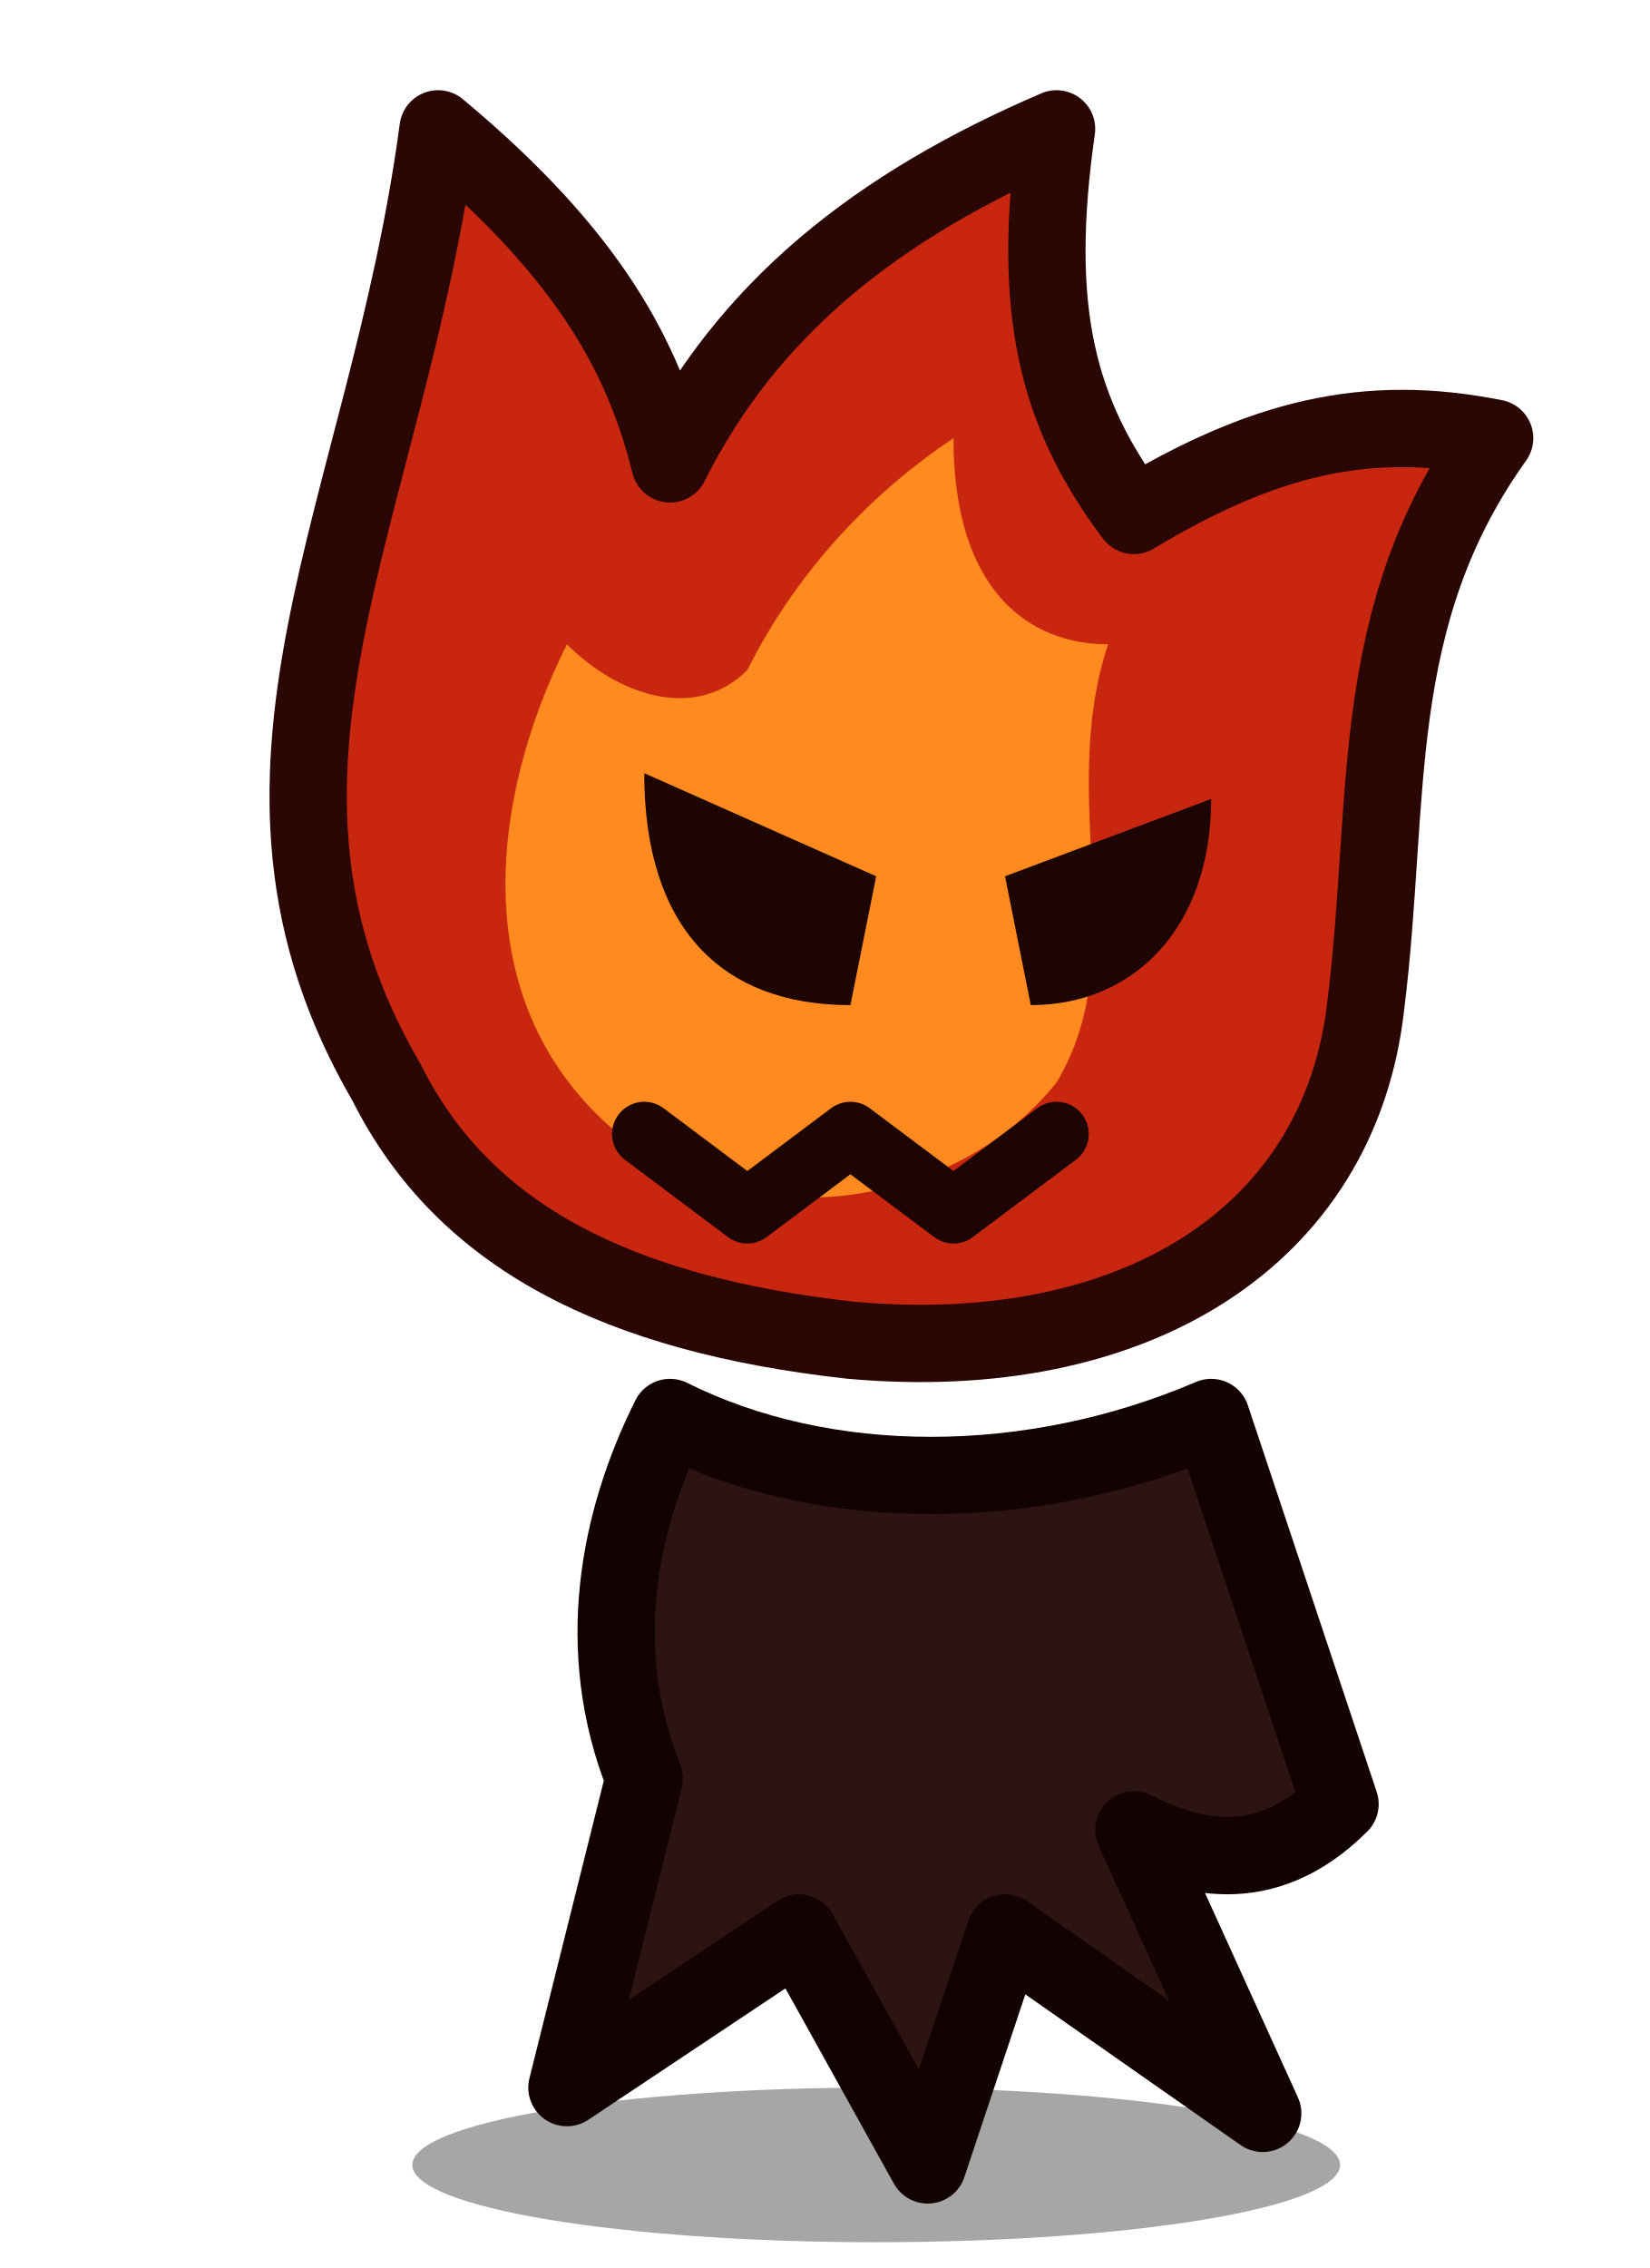
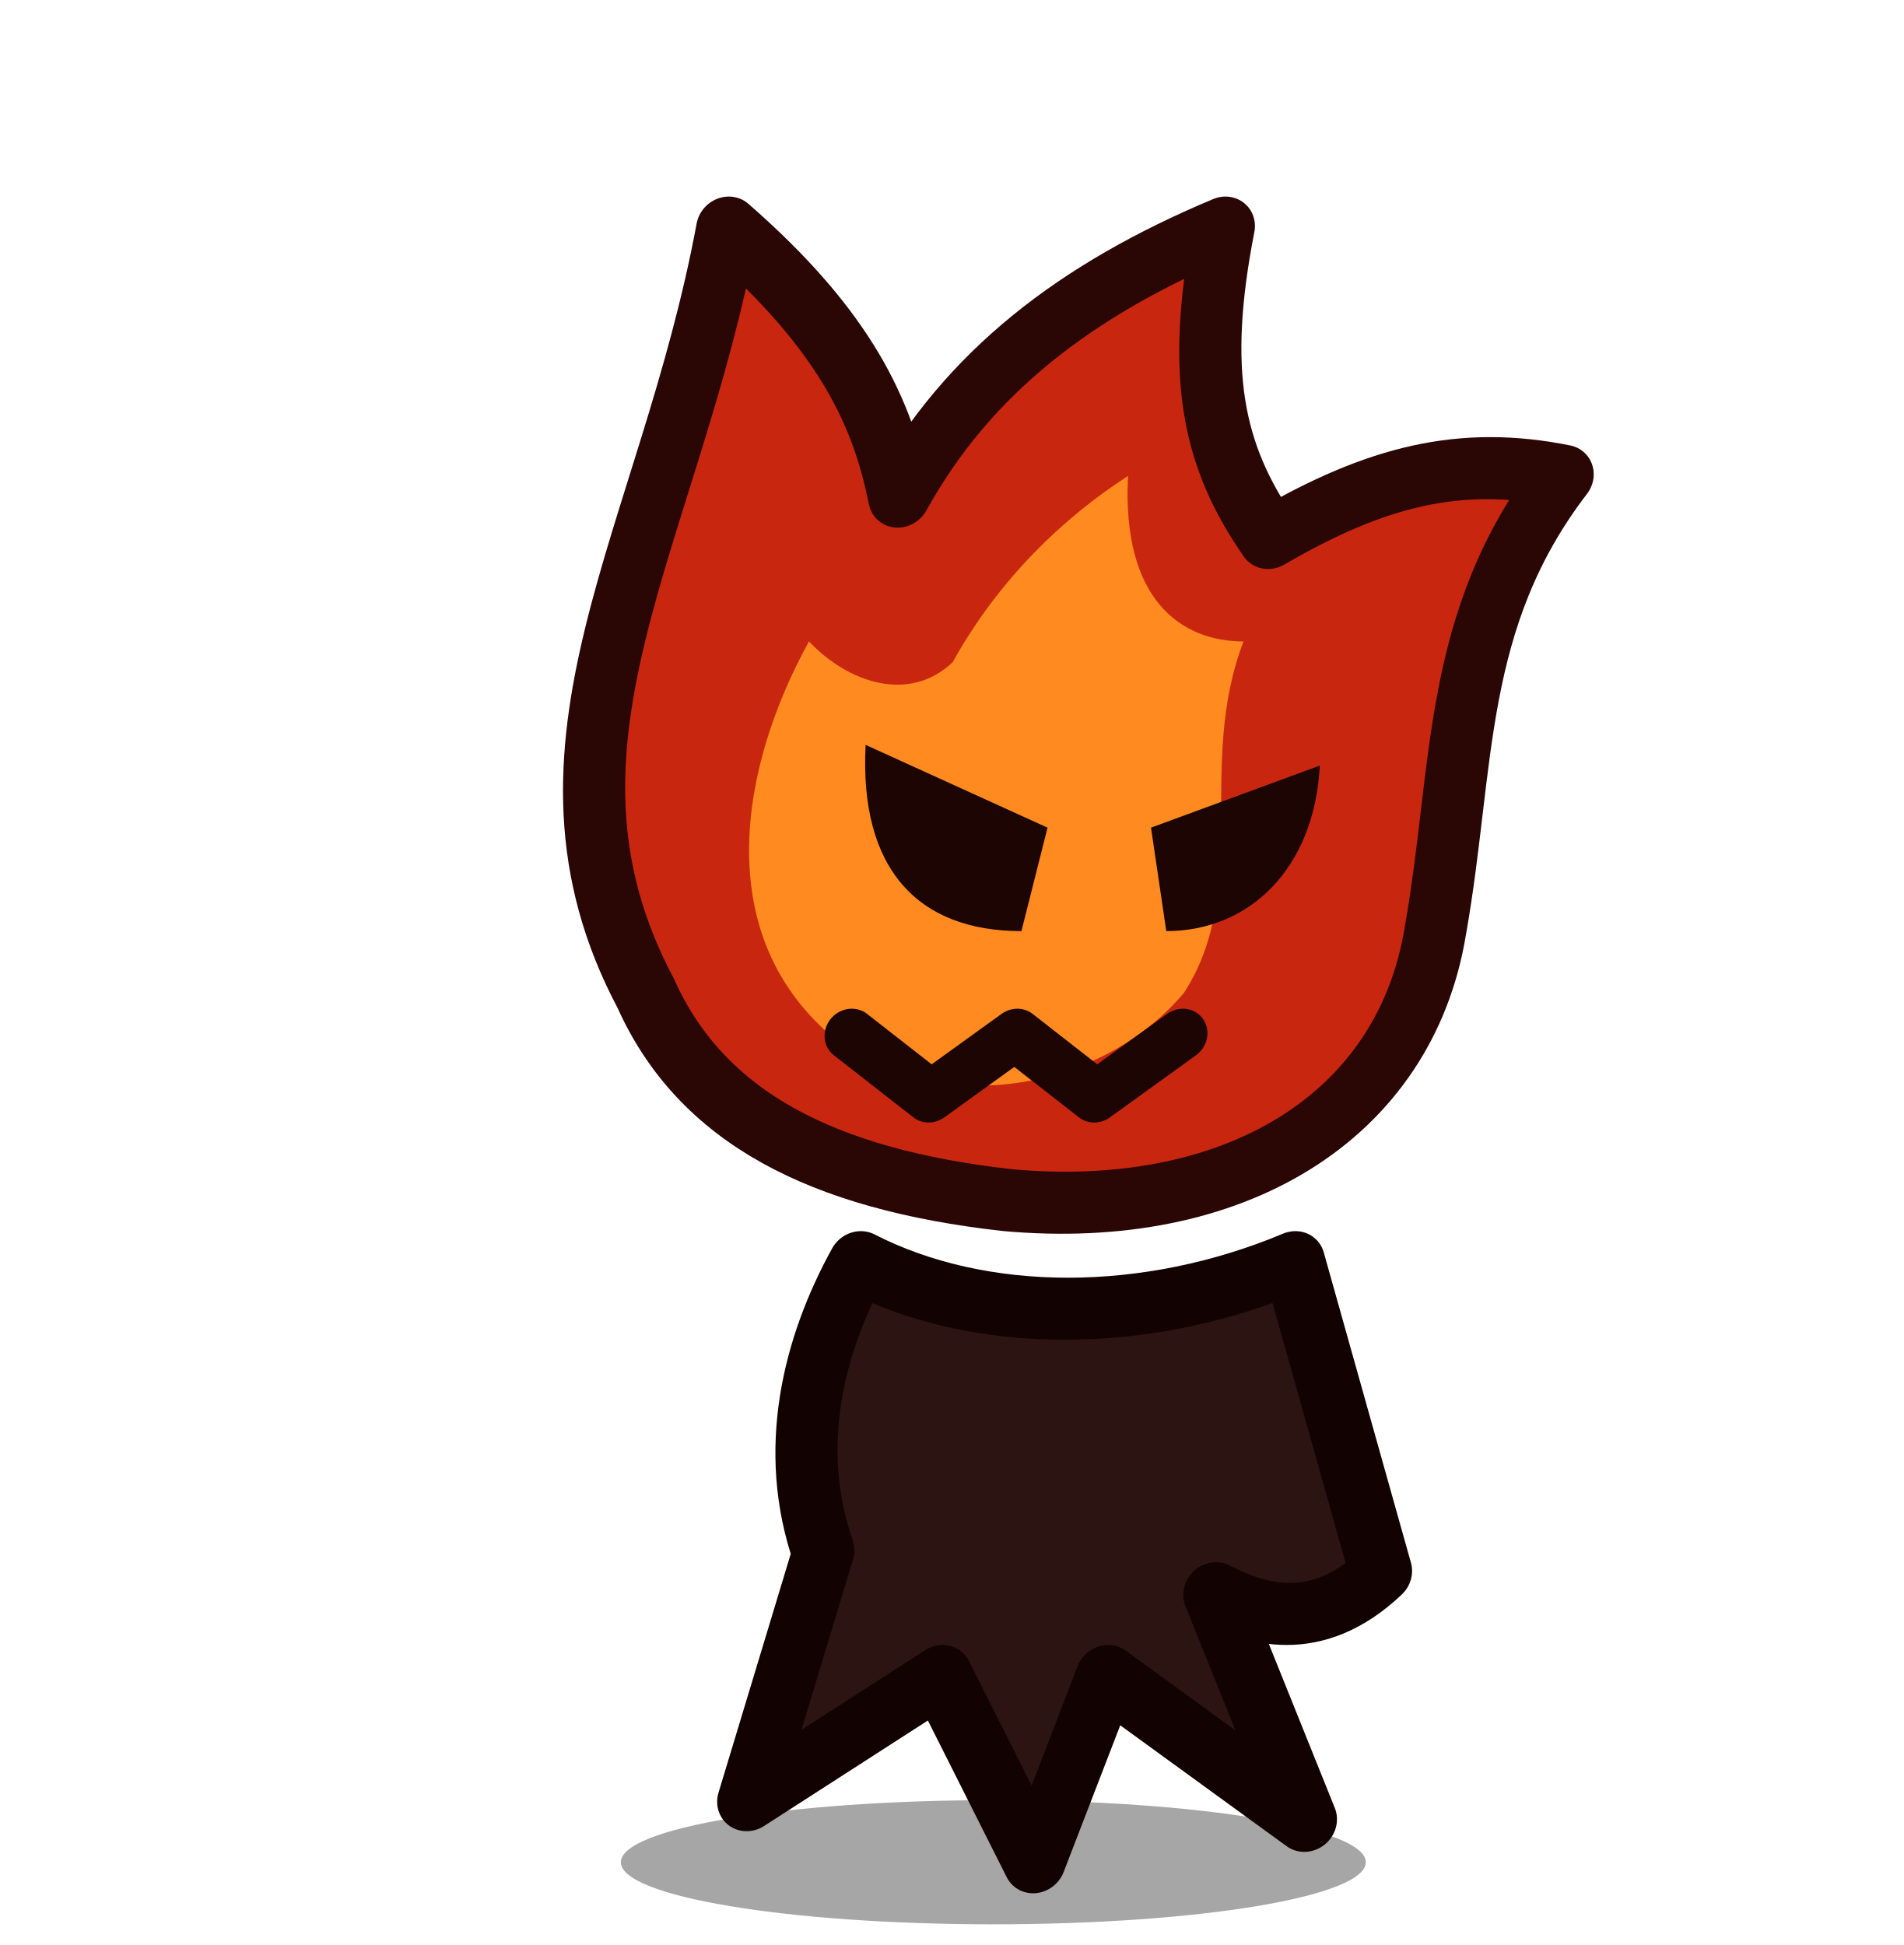
- <svg xmlns="http://www.w3.org/2000/svg" width="64" height="88" viewBox="0 0 64 88">
+ <svg xmlns="http://www.w3.org/2000/svg" width="92" height="94" viewBox="-14 -6 92 94">
  <ellipse cx="34" cy="84" rx="18" ry="3" fill="#000" opacity=".35" />
-   <path d="M15 42C8 30 15 20 17 5c6 5 8 9 9 13 3-6 8-10 15-13-1 7 0 11 3 15 5-3 9-4 14-3-5 7-4 14-5 22-1 9-9 14-20 13-9-1-15-4-18-10Z" fill="#c9260f" stroke="#2a0704" stroke-width="3" stroke-linejoin="round" />
-   <path d="M24 44c-6-5-5-13-2-19 2 2 5 3 7 1 2-4 5-7 8-9 0 6 3 8 6 8-2 6 1 12-2 17-4 5-12 6-17 2Z" fill="#ff8a1f" />
-   <path d="M25 30l9 4-1 5c-5 0-8-3-8-9ZM39 34l8-3c0 5-3 8-7 8Z" fill="#1c0503" />
-   <path d="M25 44l4 3 4-3 4 3 4-3" fill="none" stroke="#1c0503" stroke-width="2.500" stroke-linejoin="round" stroke-linecap="round" />
-   <path d="M26 55c6 3 14 3 21 0l5 15c-3 3-6 2-8 1l5 11-10-7-3 9-5-9-9 6 3-12c-2-5-1-10 1-14Z" fill="#2c1412" stroke="#120302" stroke-width="3" stroke-linejoin="round" />
+   <g transform="translate(32 84) skewX(-3) translate(-32 -84)">
+     <path d="M15 42C8 30 15 20 17 5c6 5 8 9 9 13 3-6 8-10 15-13-1 7 0 11 3 15 5-3 9-4 14-3-5 7-4 14-5 22-1 9-9 14-20 13-9-1-15-4-18-10Z" fill="#c9260f" stroke="#2a0704" stroke-width="3" stroke-linejoin="round" />
+     <path d="M24 44c-6-5-5-13-2-19 2 2 5 3 7 1 2-4 5-7 8-9 0 6 3 8 6 8-2 6 1 12-2 17-4 5-12 6-17 2Z" fill="#ff8a1f" />
+     <path d="M25 30l9 4-1 5c-5 0-8-3-8-9ZM39 34l8-3c0 5-3 8-7 8Z" fill="#1c0503" />
+     <path d="M25 44l4 3 4-3 4 3 4-3" fill="none" stroke="#1c0503" stroke-width="2.500" stroke-linejoin="round" stroke-linecap="round" />
+     <path d="M26 55c6 3 14 3 21 0l5 15c-3 3-6 2-8 1l5 11-10-7-3 9-5-9-9 6 3-12c-2-5-1-10 1-14Z" fill="#2c1412" stroke="#120302" stroke-width="3" stroke-linejoin="round" />
+   </g>
</svg>
